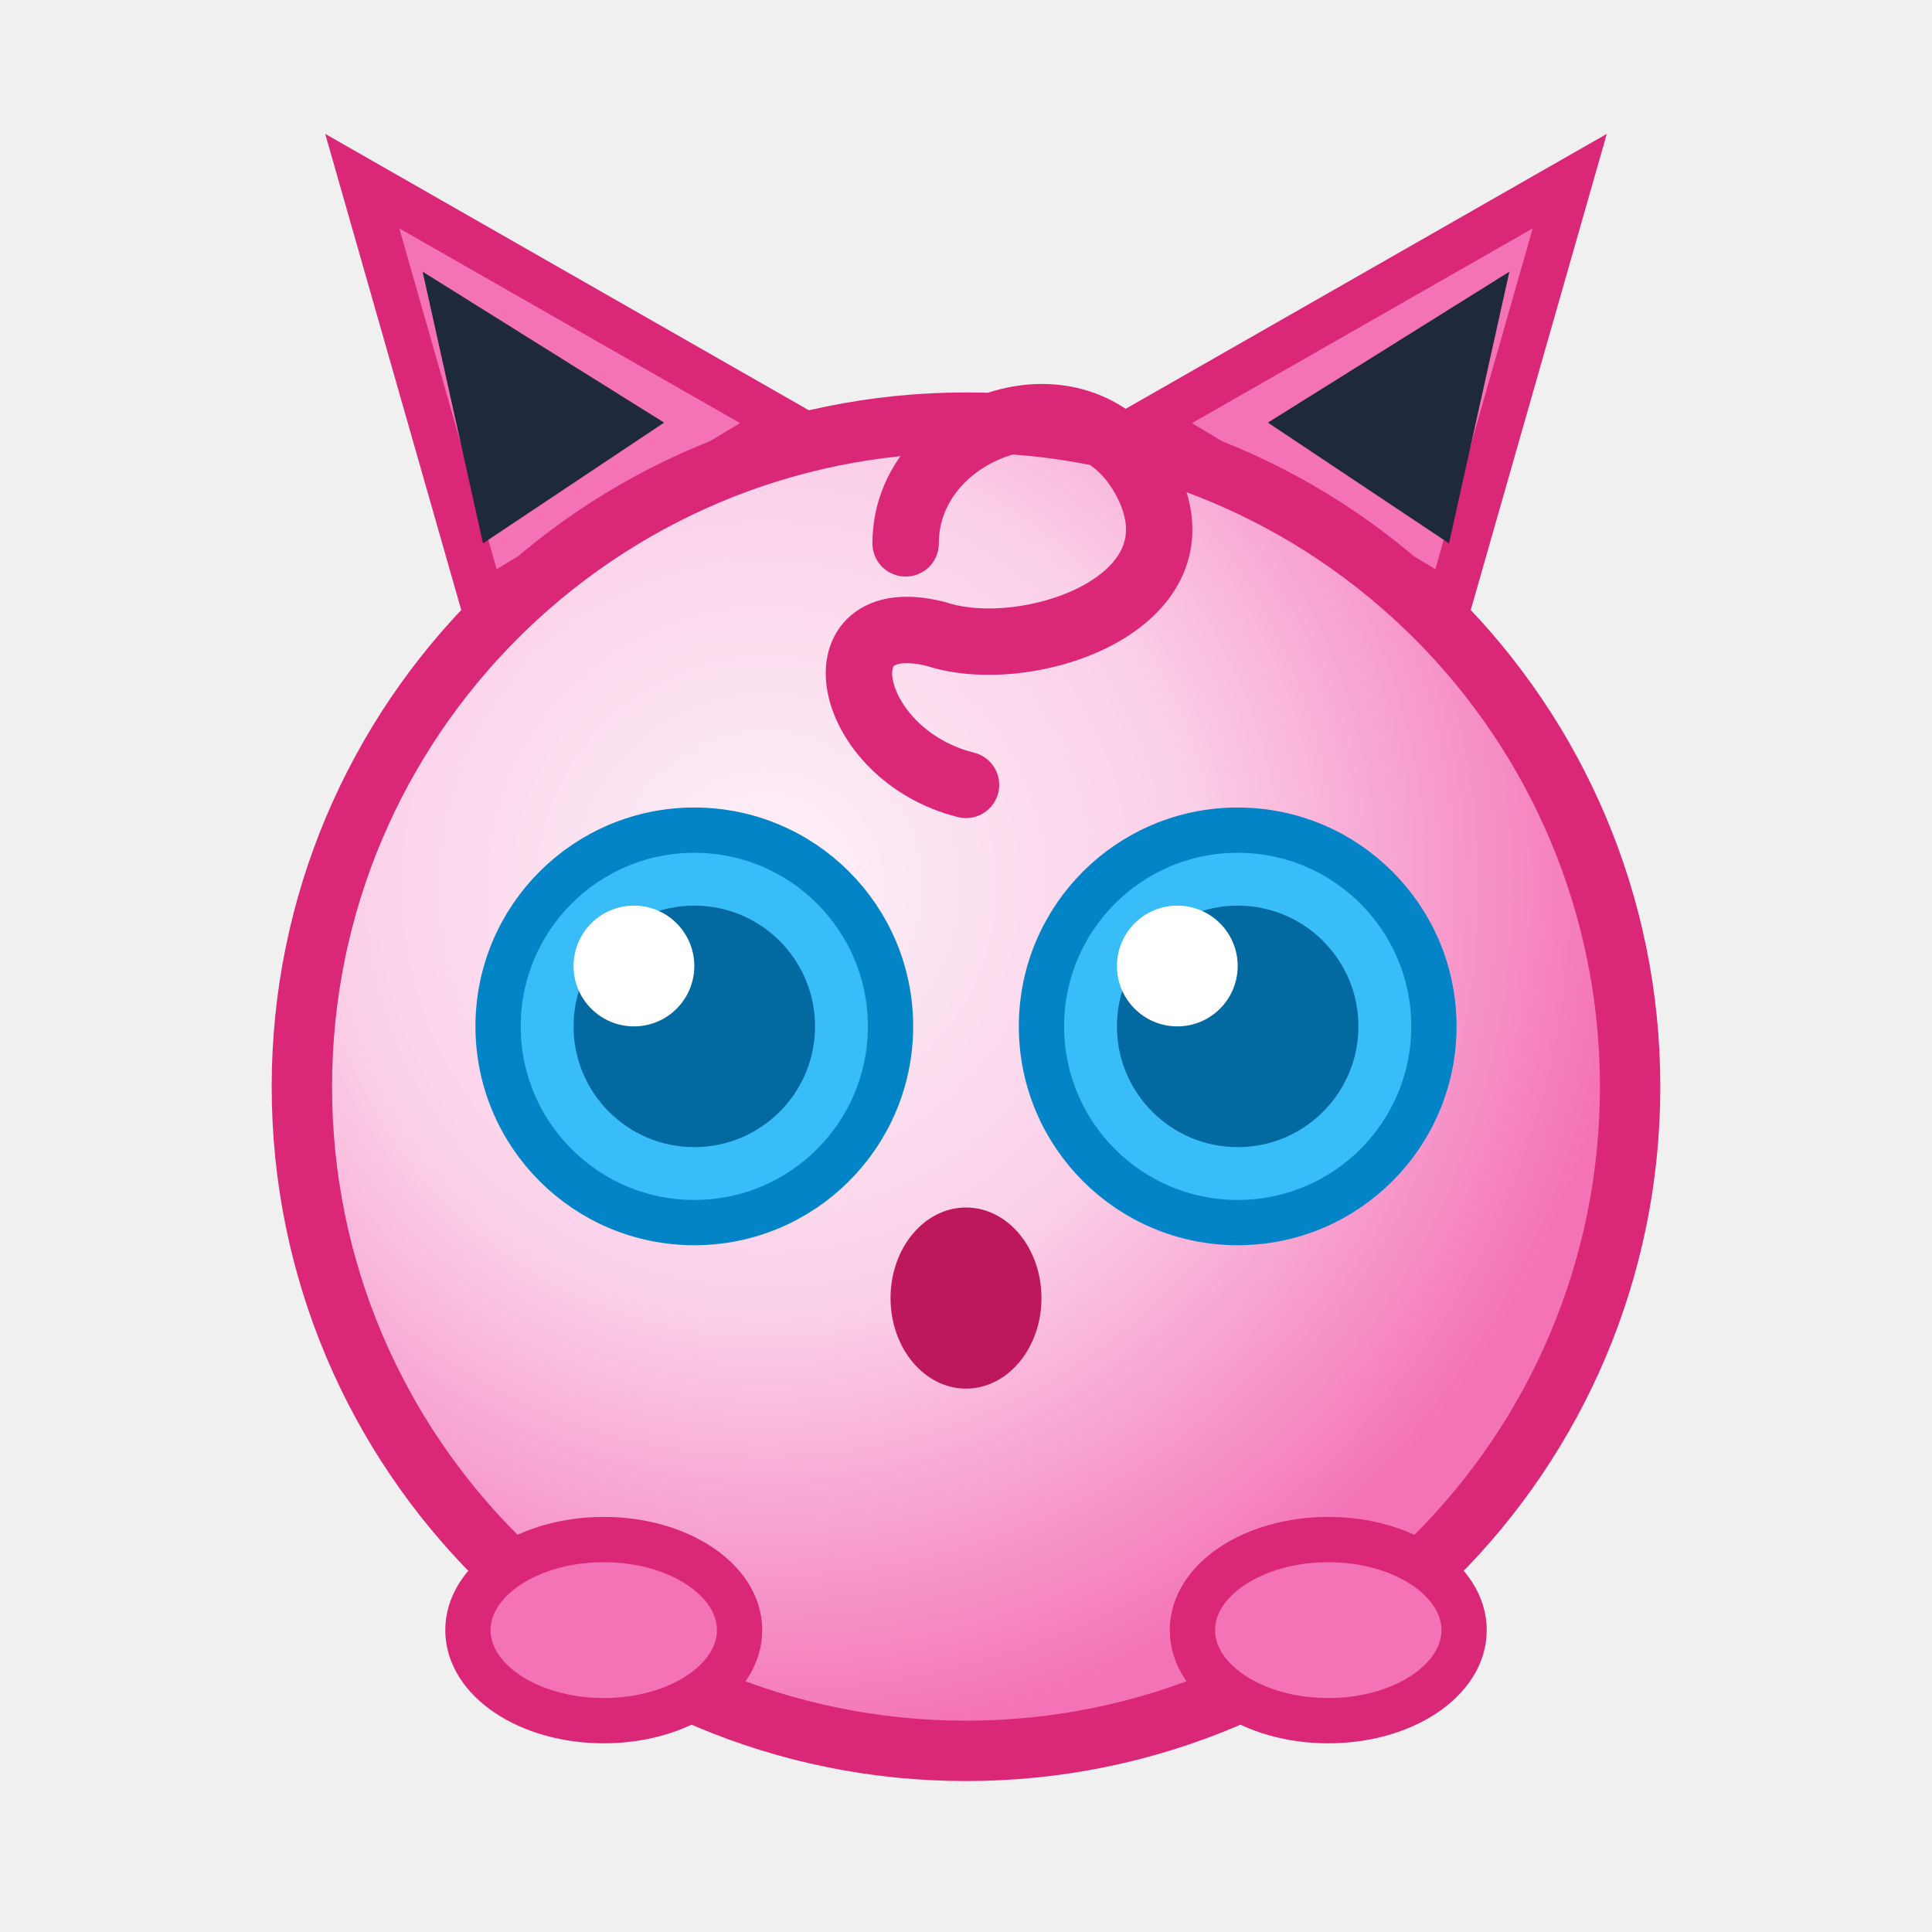
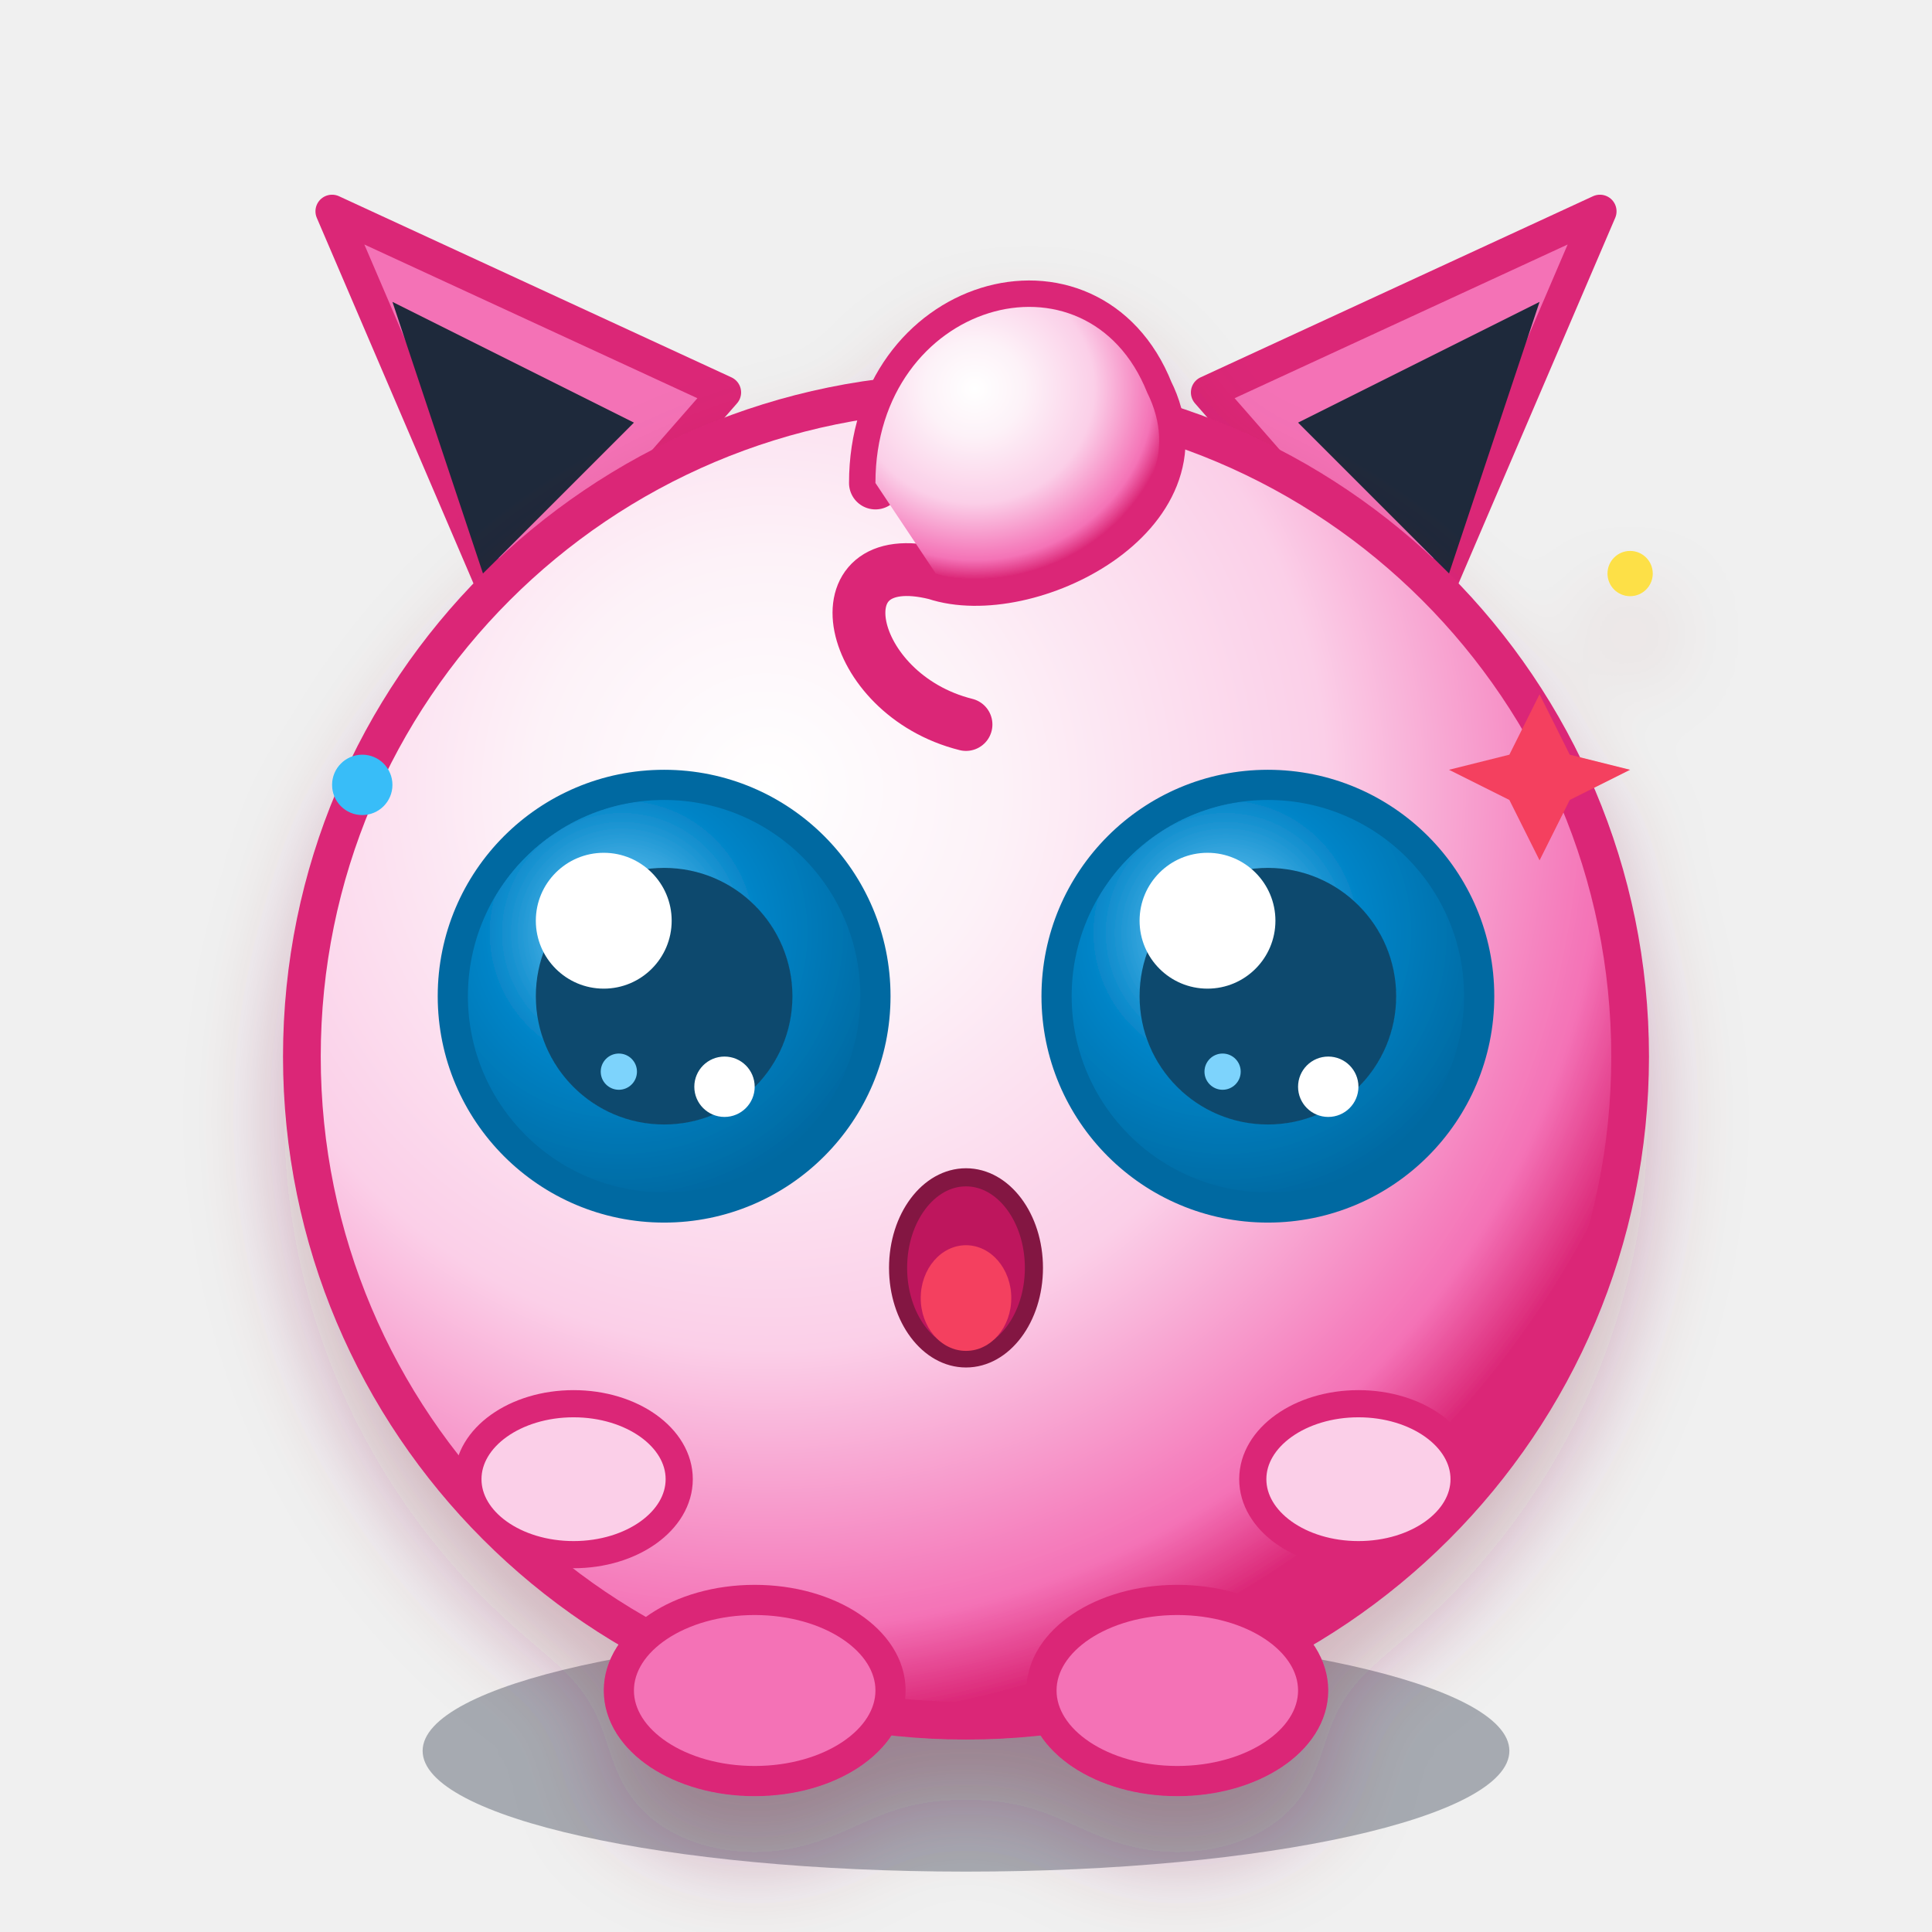
- <svg xmlns="http://www.w3.org/2000/svg" viewBox="0 0 64 64" width="64" height="64">
+ <svg xmlns="http://www.w3.org/2000/svg" viewBox="0 0 128 128" width="128" height="128">
  <defs>
-     <radialGradient id="jiggly-body" cx="35%" cy="35%" r="65%">
-       <stop offset="0%" stop-color="#fdf2f8" />
-       <stop offset="50%" stop-color="#fbcfe8" />
-       <stop offset="100%" stop-color="#f472b6" />
+     <radialGradient id="jp-body-grad" cx="35%" cy="30%" r="70%">
+       <stop offset="0%" stop-color="#ffffff" />
+       <stop offset="25%" stop-color="#fdf2f8" />
+       <stop offset="60%" stop-color="#fbcfe8" />
+       <stop offset="90%" stop-color="#f472b6" />
+       <stop offset="100%" stop-color="#db2777" />
    </radialGradient>
+     <radialGradient id="jp-eye-grad" cx="40%" cy="35%" r="65%">
+       <stop offset="0%" stop-color="#7dd3fc" />
+       <stop offset="50%" stop-color="#0284c7" />
+       <stop offset="100%" stop-color="#0369a1" />
+     </radialGradient>
+     <filter id="jp-shadow" x="-20%" y="-20%" width="140%" height="140%">
+       <feDropShadow dx="0" dy="4" stdDeviation="3" flood-color="#831843" flood-opacity="0.3" />
+     </filter>
  </defs>
-   <polygon points="16,20 12,6 26,14" fill="#f472b6" stroke="#db2777" stroke-width="1.5" />
-   <polygon points="16,18 14,9 22,14" fill="#1e293b" />
-   <polygon points="48,20 52,6 38,14" fill="#f472b6" stroke="#db2777" stroke-width="1.5" />
-   <polygon points="48,18 50,9 42,14" fill="#1e293b" />
-   <circle cx="32" cy="36" r="22" fill="url(#jiggly-body)" stroke="#db2777" stroke-width="2" />
-   <path d="M30 18 C30 14 36 12 38 16 C40 20 34 22 31 21 C27 20 28 25 32 26" fill="none" stroke="#db2777" stroke-width="2.2" stroke-linecap="round" />
-   <circle cx="23" cy="34" r="6.5" fill="#38bdf8" stroke="#0284c7" stroke-width="1.5" />
-   <circle cx="23" cy="34" r="4" fill="#0369a1" />
-   <circle cx="21" cy="32" r="2" fill="#ffffff" />
-   <circle cx="41" cy="34" r="6.5" fill="#38bdf8" stroke="#0284c7" stroke-width="1.5" />
-   <circle cx="41" cy="34" r="4" fill="#0369a1" />
-   <circle cx="39" cy="32" r="2" fill="#ffffff" />
-   <ellipse cx="32" cy="43" rx="2.5" ry="3" fill="#be185d" />
-   <ellipse cx="20" cy="54" rx="4.5" ry="3" fill="#f472b6" stroke="#db2777" stroke-width="1.5" />
-   <ellipse cx="44" cy="54" rx="4.5" ry="3" fill="#f472b6" stroke="#db2777" stroke-width="1.5" />
+   <ellipse cx="64" cy="116" rx="36" ry="8" fill="#1e293b" opacity="0.35" />
+   <g id="ears-assembly">
+     <polygon points="34,42 22,14 48,26" fill="#f472b6" stroke="#db2777" stroke-width="2.2" stroke-linejoin="round" />
+     <polygon points="32,38 26,20 42,28" fill="#1e293b" />
+     <polygon points="94,42 106,14 80,26" fill="#f472b6" stroke="#db2777" stroke-width="2.2" stroke-linejoin="round" />
+     <polygon points="96,38 102,20 86,28" fill="#1e293b" />
+   </g>
+   <g id="body-assembly" filter="url(#jp-shadow)">
+     <circle cx="64" cy="70" r="44" fill="url(#jp-body-grad)" stroke="#db2777" stroke-width="2.5" />
+     <path d="M58 32 C58 20 72 16 76 26 C80 34 68 40 62 38 C54 36 56 46 64 48" fill="none" stroke="#db2777" stroke-width="3.5" stroke-linecap="round" />
+     <path d="M58 32 C58 20 72 16 76 26 C80 34 68 40 62 38" fill="url(#jp-body-grad)" />
+     <circle cx="44" cy="66" r="14" fill="url(#jp-eye-grad)" stroke="#0369a1" stroke-width="2" />
+     <circle cx="44" cy="66" r="8.5" fill="#0c4a6e" />
+     <circle cx="40" cy="61" r="4.5" fill="#ffffff" />
+     <circle cx="48" cy="72" r="2" fill="#ffffff" />
+     <circle cx="41" cy="71" r="1.2" fill="#7dd3fc" />
+     <circle cx="84" cy="66" r="14" fill="url(#jp-eye-grad)" stroke="#0369a1" stroke-width="2" />
+     <circle cx="84" cy="66" r="8.5" fill="#0c4a6e" />
+     <circle cx="80" cy="61" r="4.5" fill="#ffffff" />
+     <circle cx="88" cy="72" r="2" fill="#ffffff" />
+     <circle cx="81" cy="71" r="1.2" fill="#7dd3fc" />
+     <ellipse cx="64" cy="84" rx="4.5" ry="6" fill="#be185d" stroke="#831843" stroke-width="1.2" />
+     <ellipse cx="64" cy="86" rx="3" ry="3.5" fill="#f43f5e" />
+     <ellipse cx="38" cy="98" rx="7" ry="5" fill="#fbcfe8" stroke="#db2777" stroke-width="1.8" />
+     <ellipse cx="90" cy="98" rx="7" ry="5" fill="#fbcfe8" stroke="#db2777" stroke-width="1.8" />
+     <ellipse cx="50" cy="112" rx="9" ry="6" fill="#f472b6" stroke="#db2777" stroke-width="2" />
+     <ellipse cx="78" cy="112" rx="9" ry="6" fill="#f472b6" stroke="#db2777" stroke-width="2" />
+     <polygon points="102,46 104,50 108,51 104,53 102,57 100,53 96,51 100,50" fill="#f43f5e" />
+     <circle cx="24" cy="52" r="2" fill="#38bdf8" />
+     <circle cx="108" cy="38" r="1.5" fill="#fde047" />
+   </g>
</svg>
